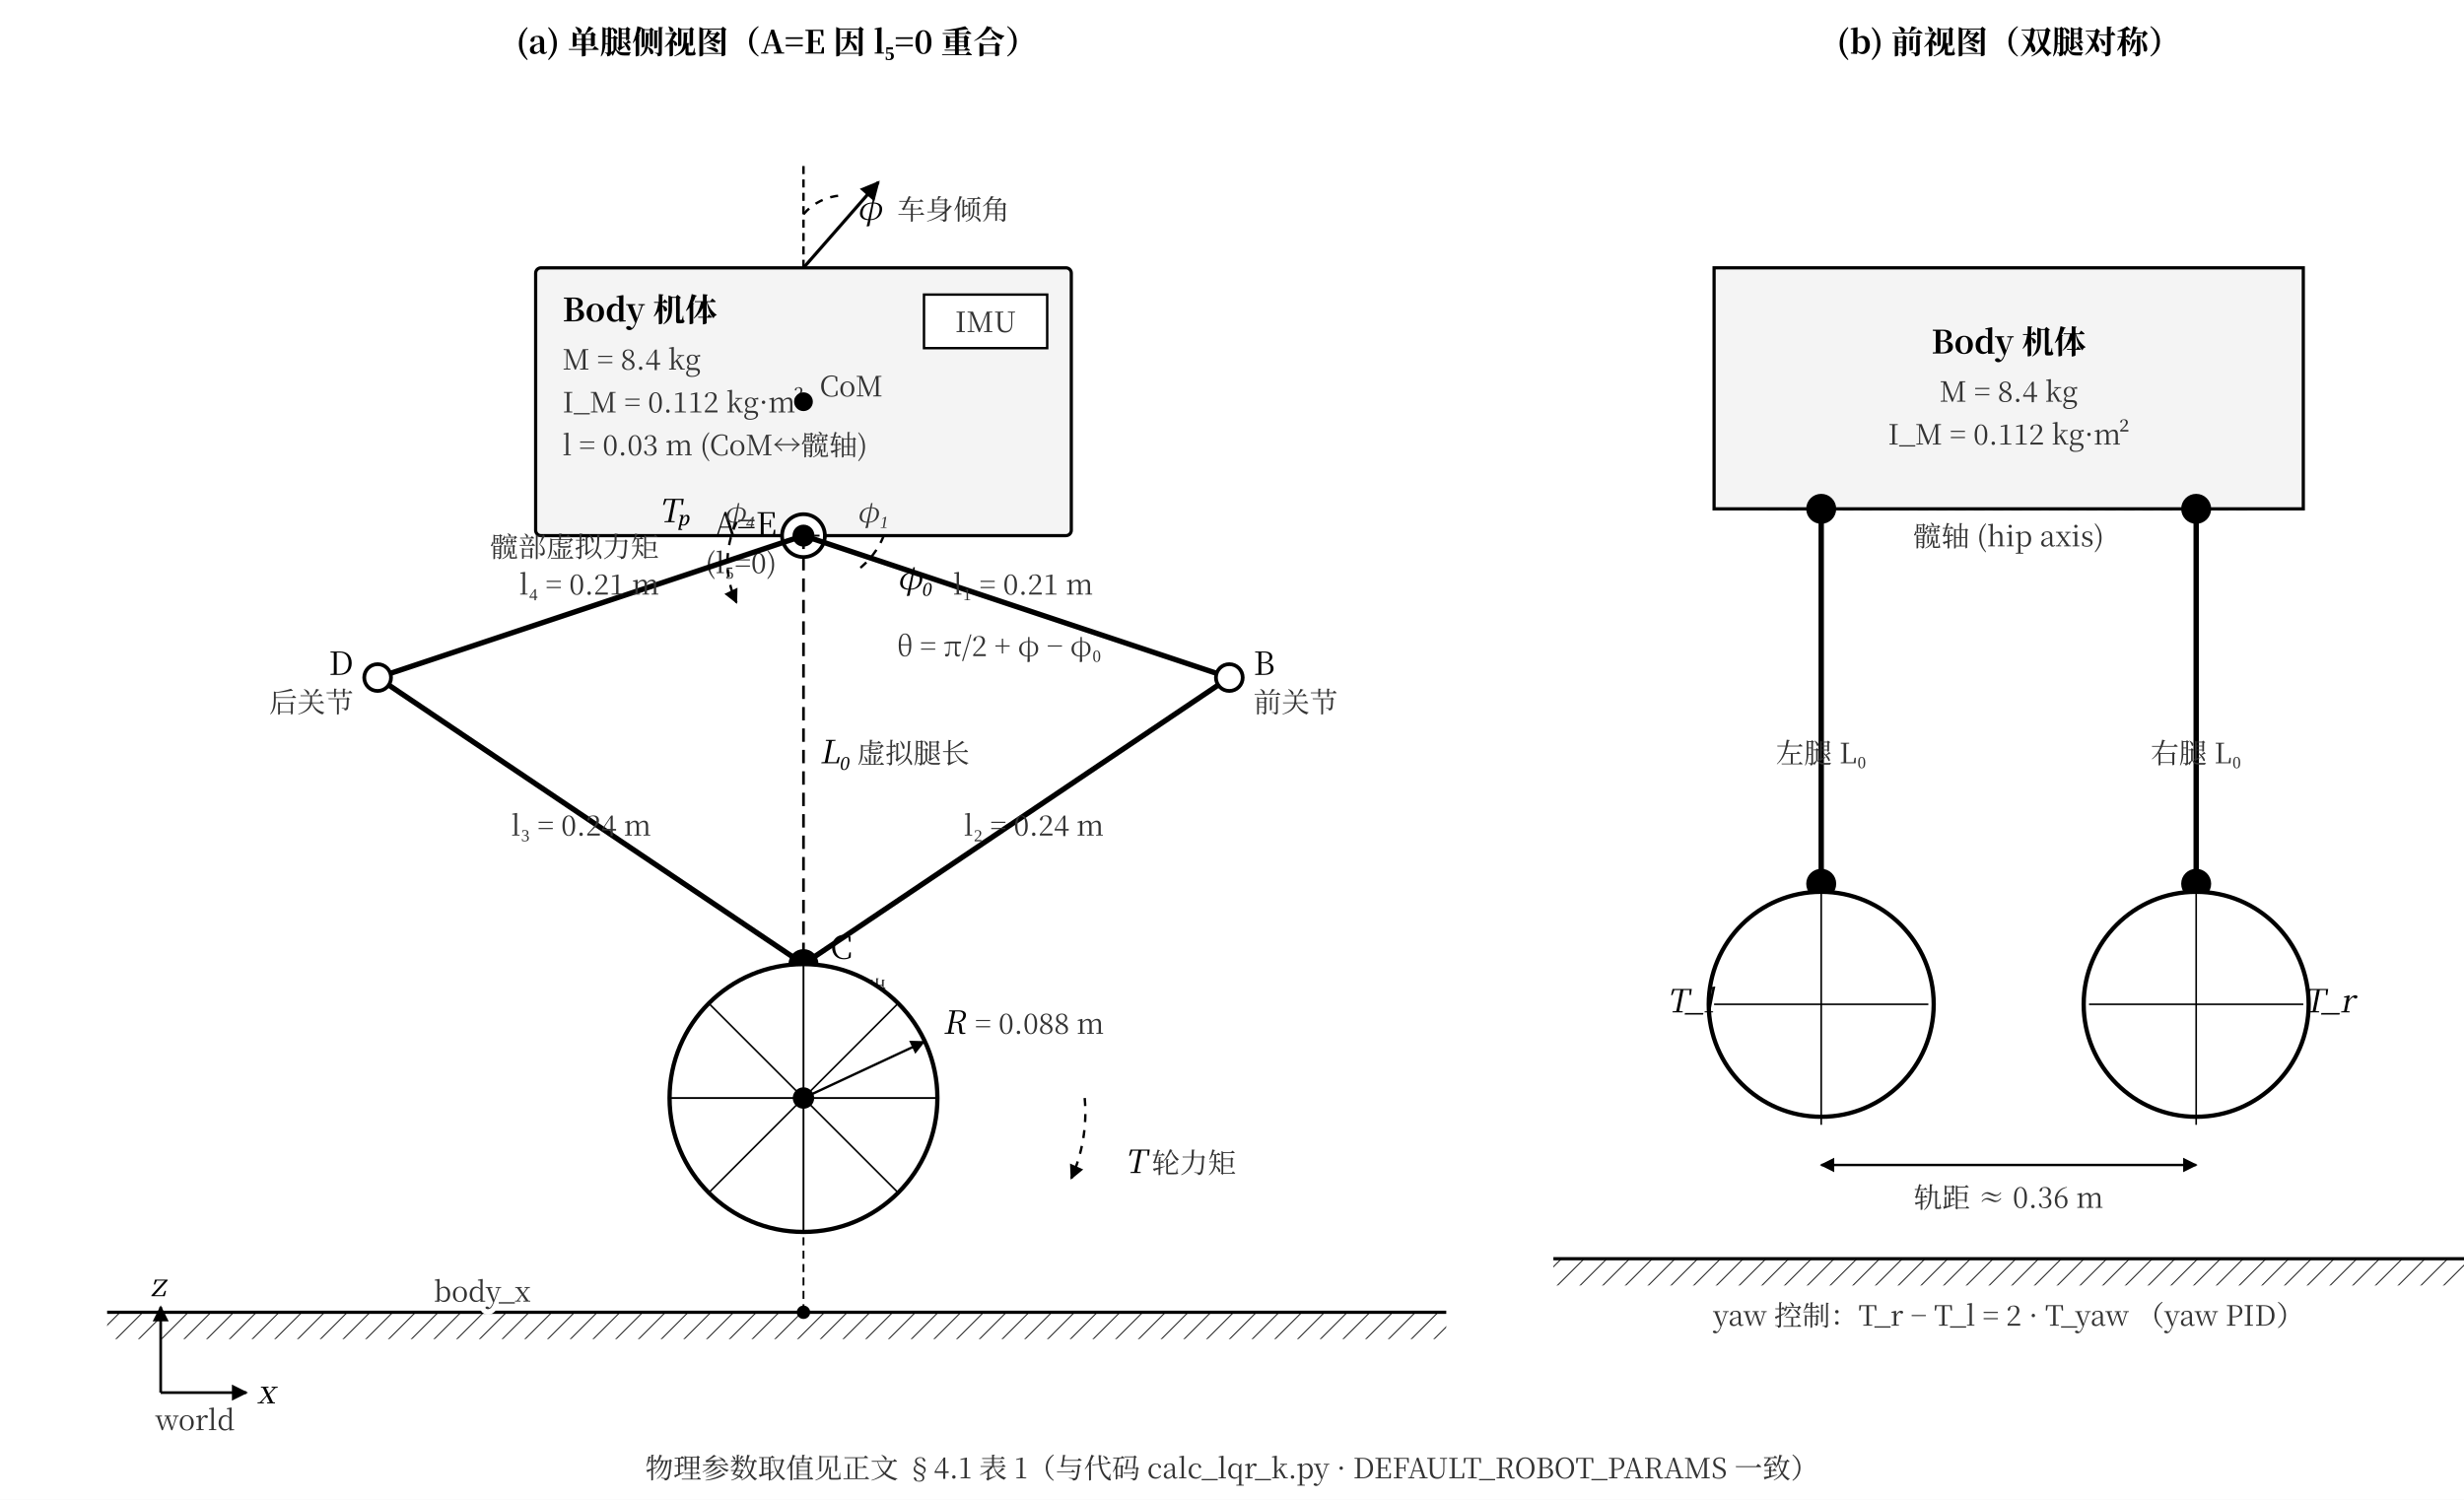
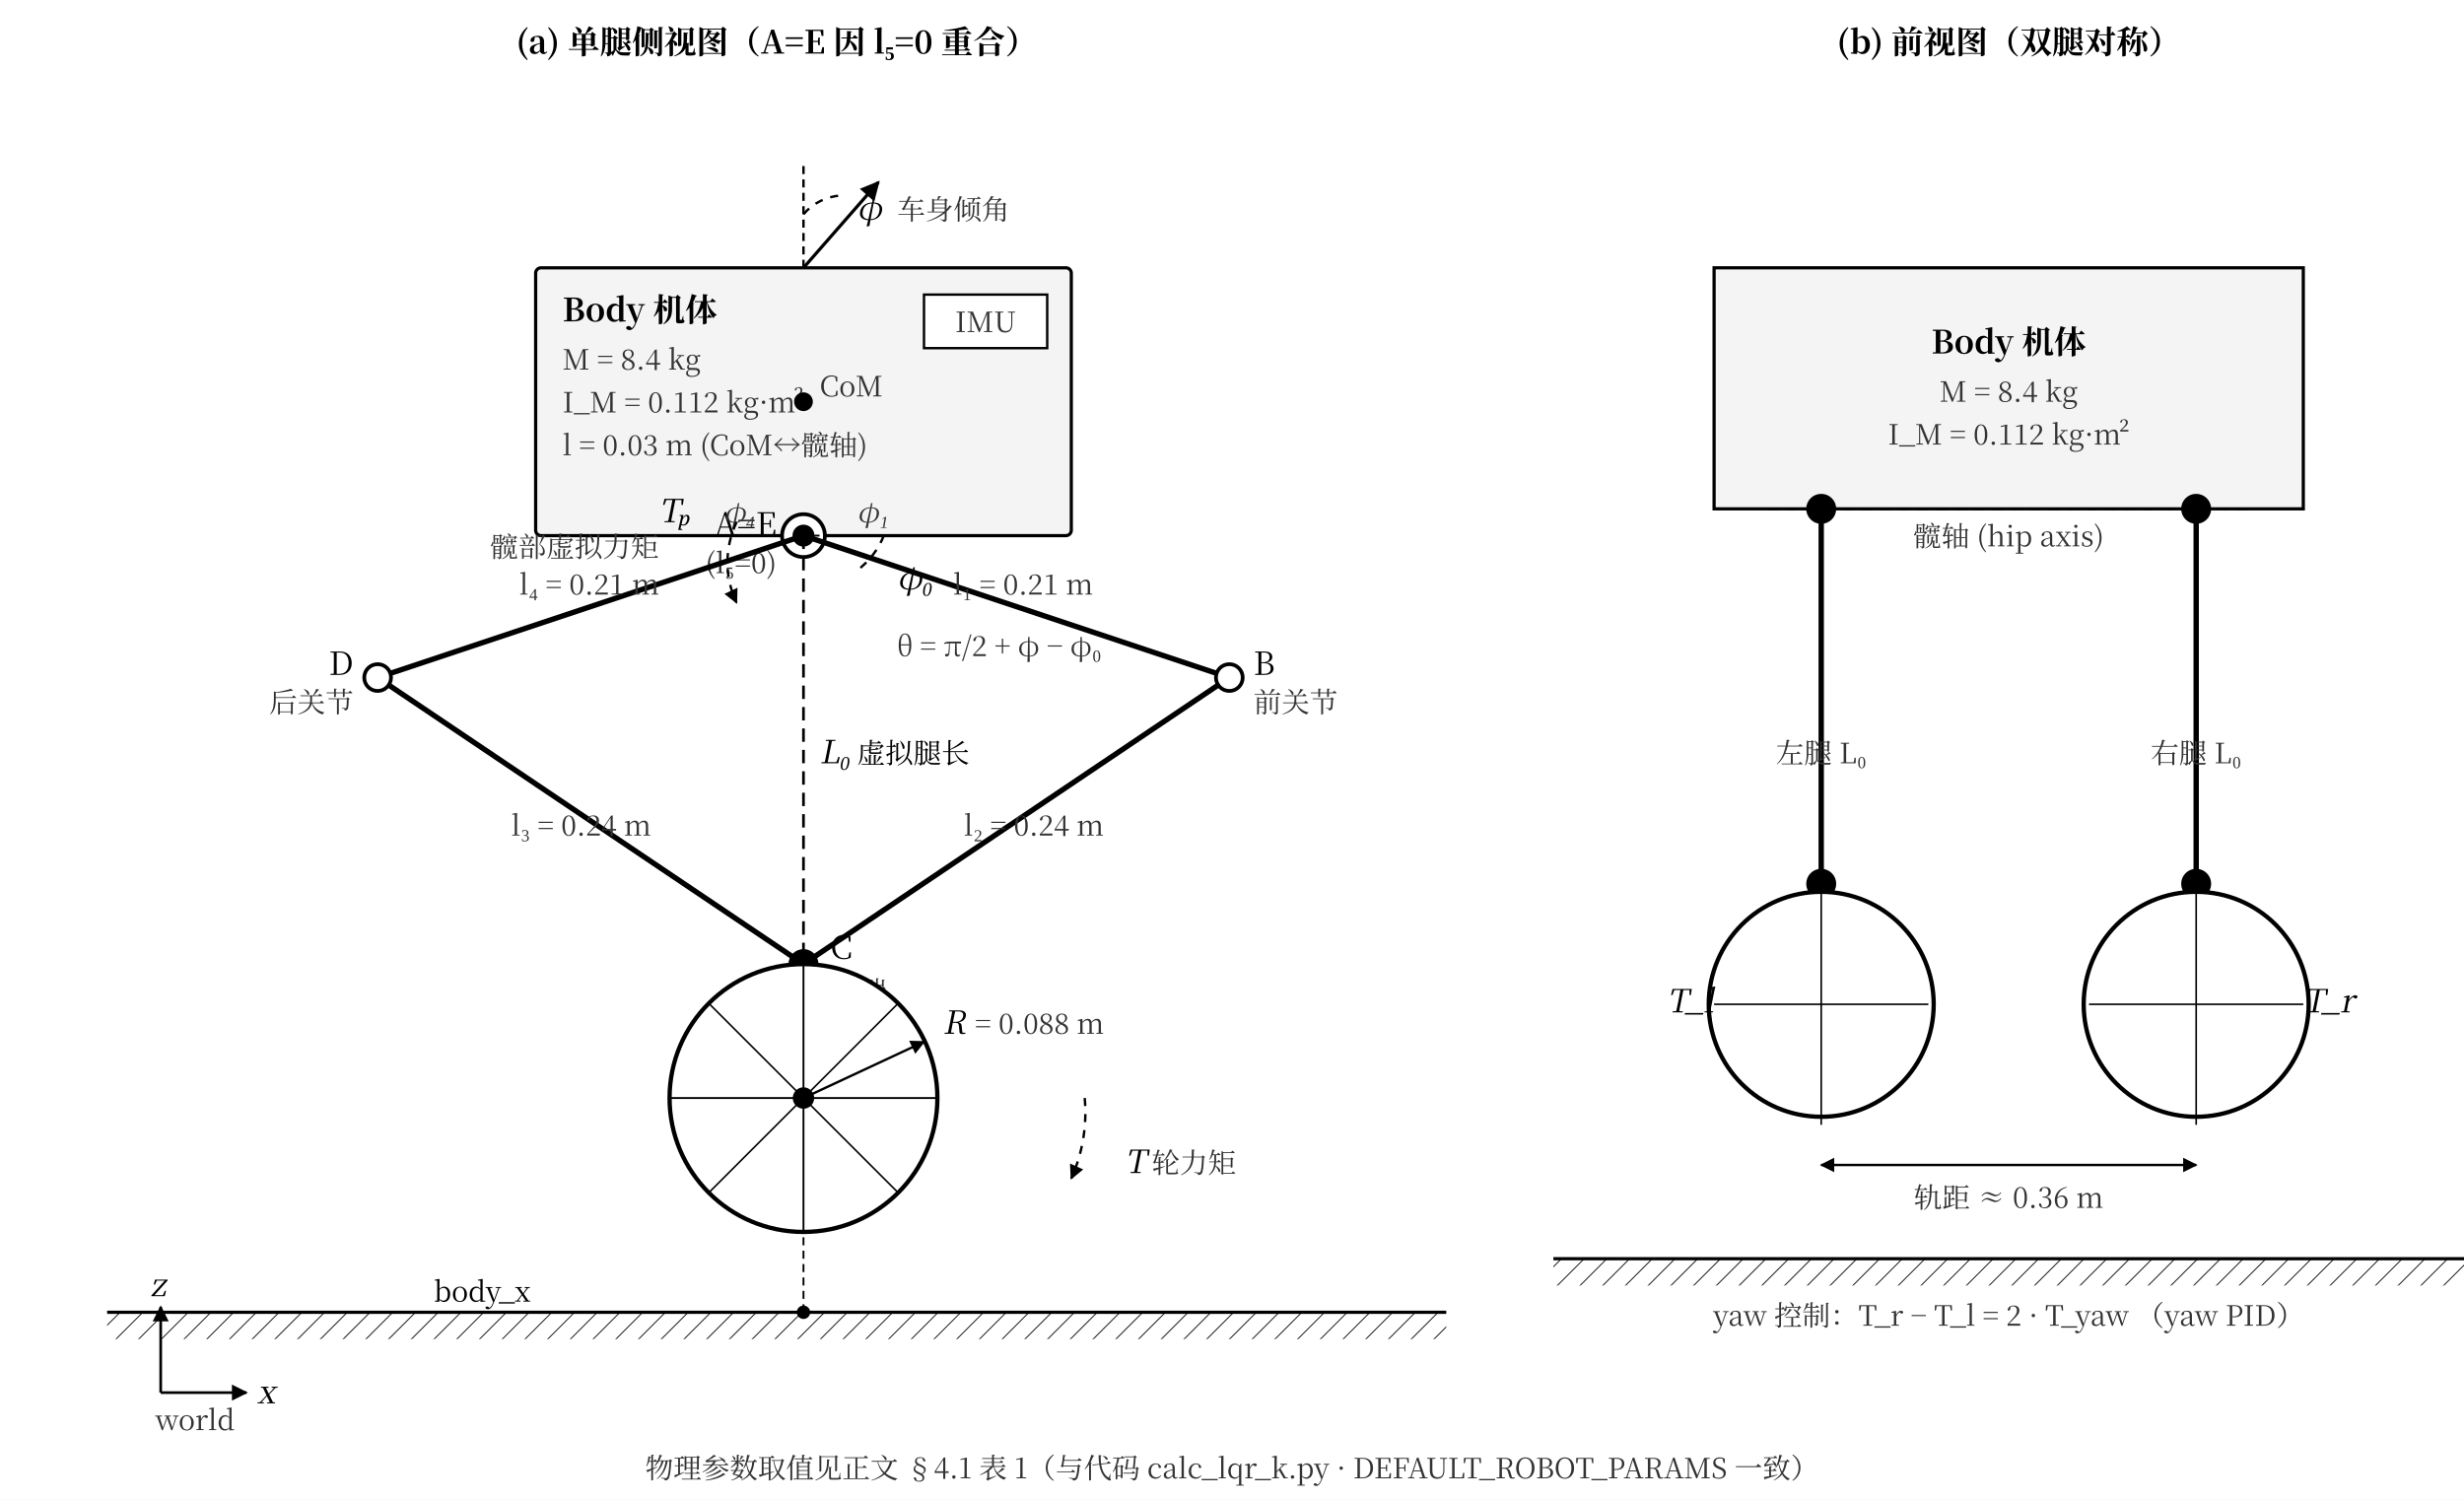
<svg xmlns="http://www.w3.org/2000/svg" viewBox="0 0 920 560" font-family="'Noto Serif CJK SC','Source Han Serif SC','Songti SC','SimSun','Times New Roman',serif" font-size="12" fill="#000">
  <style>
    .lbl    { font-size: 12px; fill: #000; }
    .small  { font-size: 10.5px; fill: #333; }
    .mono   { font-family: 'Consolas','Courier New',monospace; font-size: 11px; }
    .ital   { font-style: italic; }
    .mid    { text-anchor: middle; }
    .end    { text-anchor: end; }
-     .lblbg  { paint-order: stroke; stroke: #fff; stroke-width: 4; stroke-linejoin: round; }
+     /* WeasyPrint 不支持 paint-order；原 stroke 描边方案会把字吃成空心白字 */
+     .lblbg  { fill: #000; stroke: none; }
    .pnl    { fill: none; stroke: #000; stroke-width: 1; }
    .body   { fill: #f4f4f4; stroke: #000; stroke-width: 1.2; }
    .leg    { fill: none; stroke: #000; stroke-width: 2; }
    .legdash{ fill: none; stroke: #000; stroke-width: 1; stroke-dasharray: 5 3; }
    .meas   { fill: none; stroke: #000; stroke-width: 0.9; stroke-dasharray: 3 3; }
    .ground { stroke: #000; stroke-width: 1.2; }
    .joint  { fill: #fff; stroke: #000; stroke-width: 1.4; }
    .jointF { fill: #000; stroke: #000; stroke-width: 1.2; }
  </style>
  <defs>
    <marker id="ar" viewBox="0 0 10 10" refX="9" refY="5" markerWidth="7" markerHeight="7" orient="auto-start-reverse">
      <path d="M0,0 L10,5 L0,10 z" fill="#000" />
    </marker>
    <marker id="ars" viewBox="0 0 10 10" refX="9" refY="5" markerWidth="6" markerHeight="6" orient="auto-start-reverse">
      <path d="M0,0 L10,5 L0,10 z" fill="#000" />
    </marker>
    <pattern id="hatch" patternUnits="userSpaceOnUse" width="6" height="6" patternTransform="rotate(45)">
      <line x1="0" y1="0" x2="0" y2="6" stroke="#000" stroke-width="0.6" />
    </pattern>
  </defs>
  <rect x="0" y="0" width="920" height="560" fill="#ffffff" />
  <g transform="translate(0,0)">
    <text class="lbl mid" x="290" y="20" font-weight="bold">(a) 单腿侧视图（A=E 因 l₅=0 重合）</text>
    <line class="ground" x1="40" y1="490" x2="540" y2="490" />
    <rect x="40" y="490" width="500" height="10" fill="url(#hatch)" />
    <g transform="translate(60,520)">
      <line x1="0" y1="0" x2="32" y2="0" stroke="#000" stroke-width="1" marker-end="url(#ars)" />
      <line x1="0" y1="0" x2="0" y2="-32" stroke="#000" stroke-width="1" marker-end="url(#ars)" />
      <text class="ital" x="36" y="4">x</text>
      <text class="ital" x="-4" y="-36">z</text>
      <text class="small" x="-2" y="14">world</text>
    </g>
    <rect class="body" x="200" y="100" width="200" height="100" rx="2" />
    <text class="lbl" x="210" y="120" font-weight="bold">Body 机体</text>
    <text class="small" x="210" y="138">M = 8.4 kg</text>
    <text class="small" x="210" y="154">I_M = 0.112 kg·m²</text>
    <text class="small" x="210" y="170">l = 0.03 m  (CoM↔髋轴)</text>
    <rect x="345" y="110" width="46" height="20" fill="#fff" stroke="#000" stroke-width="0.9" />
    <text class="small mid" x="368" y="124">IMU</text>
    <circle cx="300" cy="150" r="3.5" fill="#000" />
    <text class="small" x="306" y="148">CoM</text>
    <line x1="300" y1="100" x2="300" y2="60" stroke="#000" stroke-width="0.9" stroke-dasharray="3 2" />
    <line x1="300" y1="100" x2="328" y2="68" stroke="#000" stroke-width="1.2" marker-end="url(#ars)" />
    <path class="meas" d="M 300 80 A 20 20 0 0 1 314 73" stroke-dasharray="0" />
    <text class="ital" x="320" y="82">φ</text>
    <text class="small" x="335" y="82">车身倾角</text>
    <circle class="joint" cx="300" cy="200" r="8" />
    <circle class="jointF" cx="300" cy="200" r="3.5" />
    <text class="lbl end" x="290" y="200">A=E</text>
    <text class="small end" x="290" y="214">(l₅=0)</text>
    <line class="leg" x1="300" y1="200" x2="459" y2="253" />
    <line class="leg" x1="459" y1="253" x2="300" y2="360" />
    <line class="leg" x1="300" y1="200" x2="141" y2="253" />
    <line class="leg" x1="141" y1="253" x2="300" y2="360" />
    <circle class="joint" cx="459" cy="253" r="5" />
    <circle class="joint" cx="141" cy="253" r="5" />
    <circle class="jointF" cx="300" cy="360" r="5" />
    <text class="lbl" x="468" y="252">B</text>
    <text class="small" x="468" y="266">前关节</text>
    <text class="lbl end" x="132" y="252">D</text>
    <text class="small end" x="132" y="266">后关节</text>
    <text class="lbl" x="310" y="358">C</text>
    <text class="small" x="310" y="374">足端</text>
    <text class="small mid" x="382" y="222">l₁ = 0.21 m</text>
    <text class="small mid" x="386" y="312">l₂ = 0.24 m</text>
    <text class="small mid" x="220" y="222">l₄ = 0.21 m</text>
    <text class="small mid" x="217" y="312">l₃ = 0.24 m</text>
    <text class="small ital" x="320" y="195">φ₁</text>
    <text class="small ital end" x="282" y="195">φ₄</text>
    <line class="legdash" x1="300" y1="200" x2="300" y2="360" />
    <text class="ital lblbg" x="306" y="285">L₀</text>
    <text class="small lblbg" x="320" y="285">虚拟腿长</text>
    <line x1="300" y1="200" x2="370" y2="200" stroke="#000" stroke-width="0.7" stroke-dasharray="2 2" />
    <path class="meas" d="M 330 200 A 30 30 0 0 1 320 213" stroke-dasharray="0" />
    <text class="ital" x="335" y="220">φ₀</text>
    <text class="small" x="335" y="245">θ = π/2 + φ − φ₀</text>
    <circle cx="300" cy="410" r="50" fill="#fff" stroke="#000" stroke-width="1.6" />
    <circle cx="300" cy="410" r="4" fill="#000" />
    <line x1="300" y1="360" x2="300" y2="460" stroke="#000" stroke-width="0.7" />
    <line x1="250" y1="410" x2="350" y2="410" stroke="#000" stroke-width="0.7" />
    <line x1="265" y1="375" x2="335" y2="445" stroke="#000" stroke-width="0.6" />
    <line x1="335" y1="375" x2="265" y2="445" stroke="#000" stroke-width="0.6" />
    <line x1="300" y1="410" x2="345" y2="389" stroke="#000" stroke-width="0.9" marker-end="url(#ars)" />
    <text class="ital" x="352" y="386">R</text>
    <text class="small" x="364" y="386">= 0.088 m</text>
    <path class="meas" d="M 405 410 A 60 60 0 0 1 400 440" stroke-dasharray="0" marker-end="url(#ars)" />
    <text class="ital" x="420" y="438">T</text>
    <text class="small" x="430" y="438">轮力矩</text>
    <path class="meas" d="M 275 195 A 35 35 0 0 0 275 225" stroke-dasharray="0" marker-end="url(#ars)" />
    <text class="ital" x="246" y="195">Tₚ</text>
    <text class="small end" x="246" y="208">髋部虚拟力矩</text>
    <line x1="60" y1="490" x2="300" y2="490" stroke="#000" stroke-width="0.7" stroke-dasharray="3 2" />
    <line x1="300" y1="490" x2="300" y2="460" stroke="#000" stroke-width="0.7" stroke-dasharray="3 2" />
    <text class="small mid lblbg" x="180" y="486">body_x</text>
    <circle cx="300" cy="490" r="2.5" fill="#000" />
  </g>
  <g transform="translate(580,40)">
    <text class="lbl mid" x="170" y="-20" font-weight="bold">(b) 前视图（双腿对称）</text>
    <line class="ground" x1="0" y1="430" x2="340" y2="430" />
    <rect x="0" y="430" width="340" height="10" fill="url(#hatch)" />
    <rect class="body" x="60" y="60" width="220" height="90" />
    <text class="lbl mid" x="170" y="92" font-weight="bold">Body 机体</text>
    <text class="small mid" x="170" y="110">M = 8.4 kg</text>
    <text class="small mid" x="170" y="126">I_M = 0.112 kg·m²</text>
    <line x1="80" y1="150" x2="260" y2="150" stroke="#000" stroke-width="0.9" stroke-dasharray="4 3" />
    <text class="small mid" x="170" y="164">髋轴 (hip axis)</text>
    <circle class="jointF" cx="240" cy="150" r="5" />
    <line class="leg" x1="240" y1="150" x2="240" y2="290" />
    <circle class="jointF" cx="240" cy="290" r="5" />
    <circle cx="240" cy="335" r="42" fill="#fff" stroke="#000" stroke-width="1.6" />
    <line x1="240" y1="290" x2="240" y2="380" stroke="#000" stroke-width="0.6" />
    <line x1="200" y1="335" x2="280" y2="335" stroke="#000" stroke-width="0.6" />
    <text class="small mid" x="240" y="245">右腿 L₀</text>
    <text class="ital" x="280" y="338">T_r</text>
    <circle class="jointF" cx="100" cy="150" r="5" />
    <line class="leg" x1="100" y1="150" x2="100" y2="290" />
    <circle class="jointF" cx="100" cy="290" r="5" />
    <circle cx="100" cy="335" r="42" fill="#fff" stroke="#000" stroke-width="1.6" />
    <line x1="100" y1="290" x2="100" y2="380" stroke="#000" stroke-width="0.6" />
    <line x1="60" y1="335" x2="140" y2="335" stroke="#000" stroke-width="0.6" />
    <text class="small mid" x="100" y="245">左腿 L₀</text>
    <text class="ital end" x="60" y="338">T_l</text>
    <line x1="100" y1="395" x2="240" y2="395" stroke="#000" stroke-width="0.9" marker-end="url(#ars)" marker-start="url(#ars)" />
    <text class="small mid" x="170" y="411">轨距 ≈ 0.36 m</text>
    <text class="small mid" x="170" y="455">yaw 控制：T_r − T_l = 2 · T_yaw  （yaw PID）</text>
  </g>
  <text class="small mid" x="460" y="552" fill="#555">物理参数取值见正文 §4.1 表 1（与代码 calc_lqr_k.py · DEFAULT_ROBOT_PARAMS 一致）</text>
</svg>
